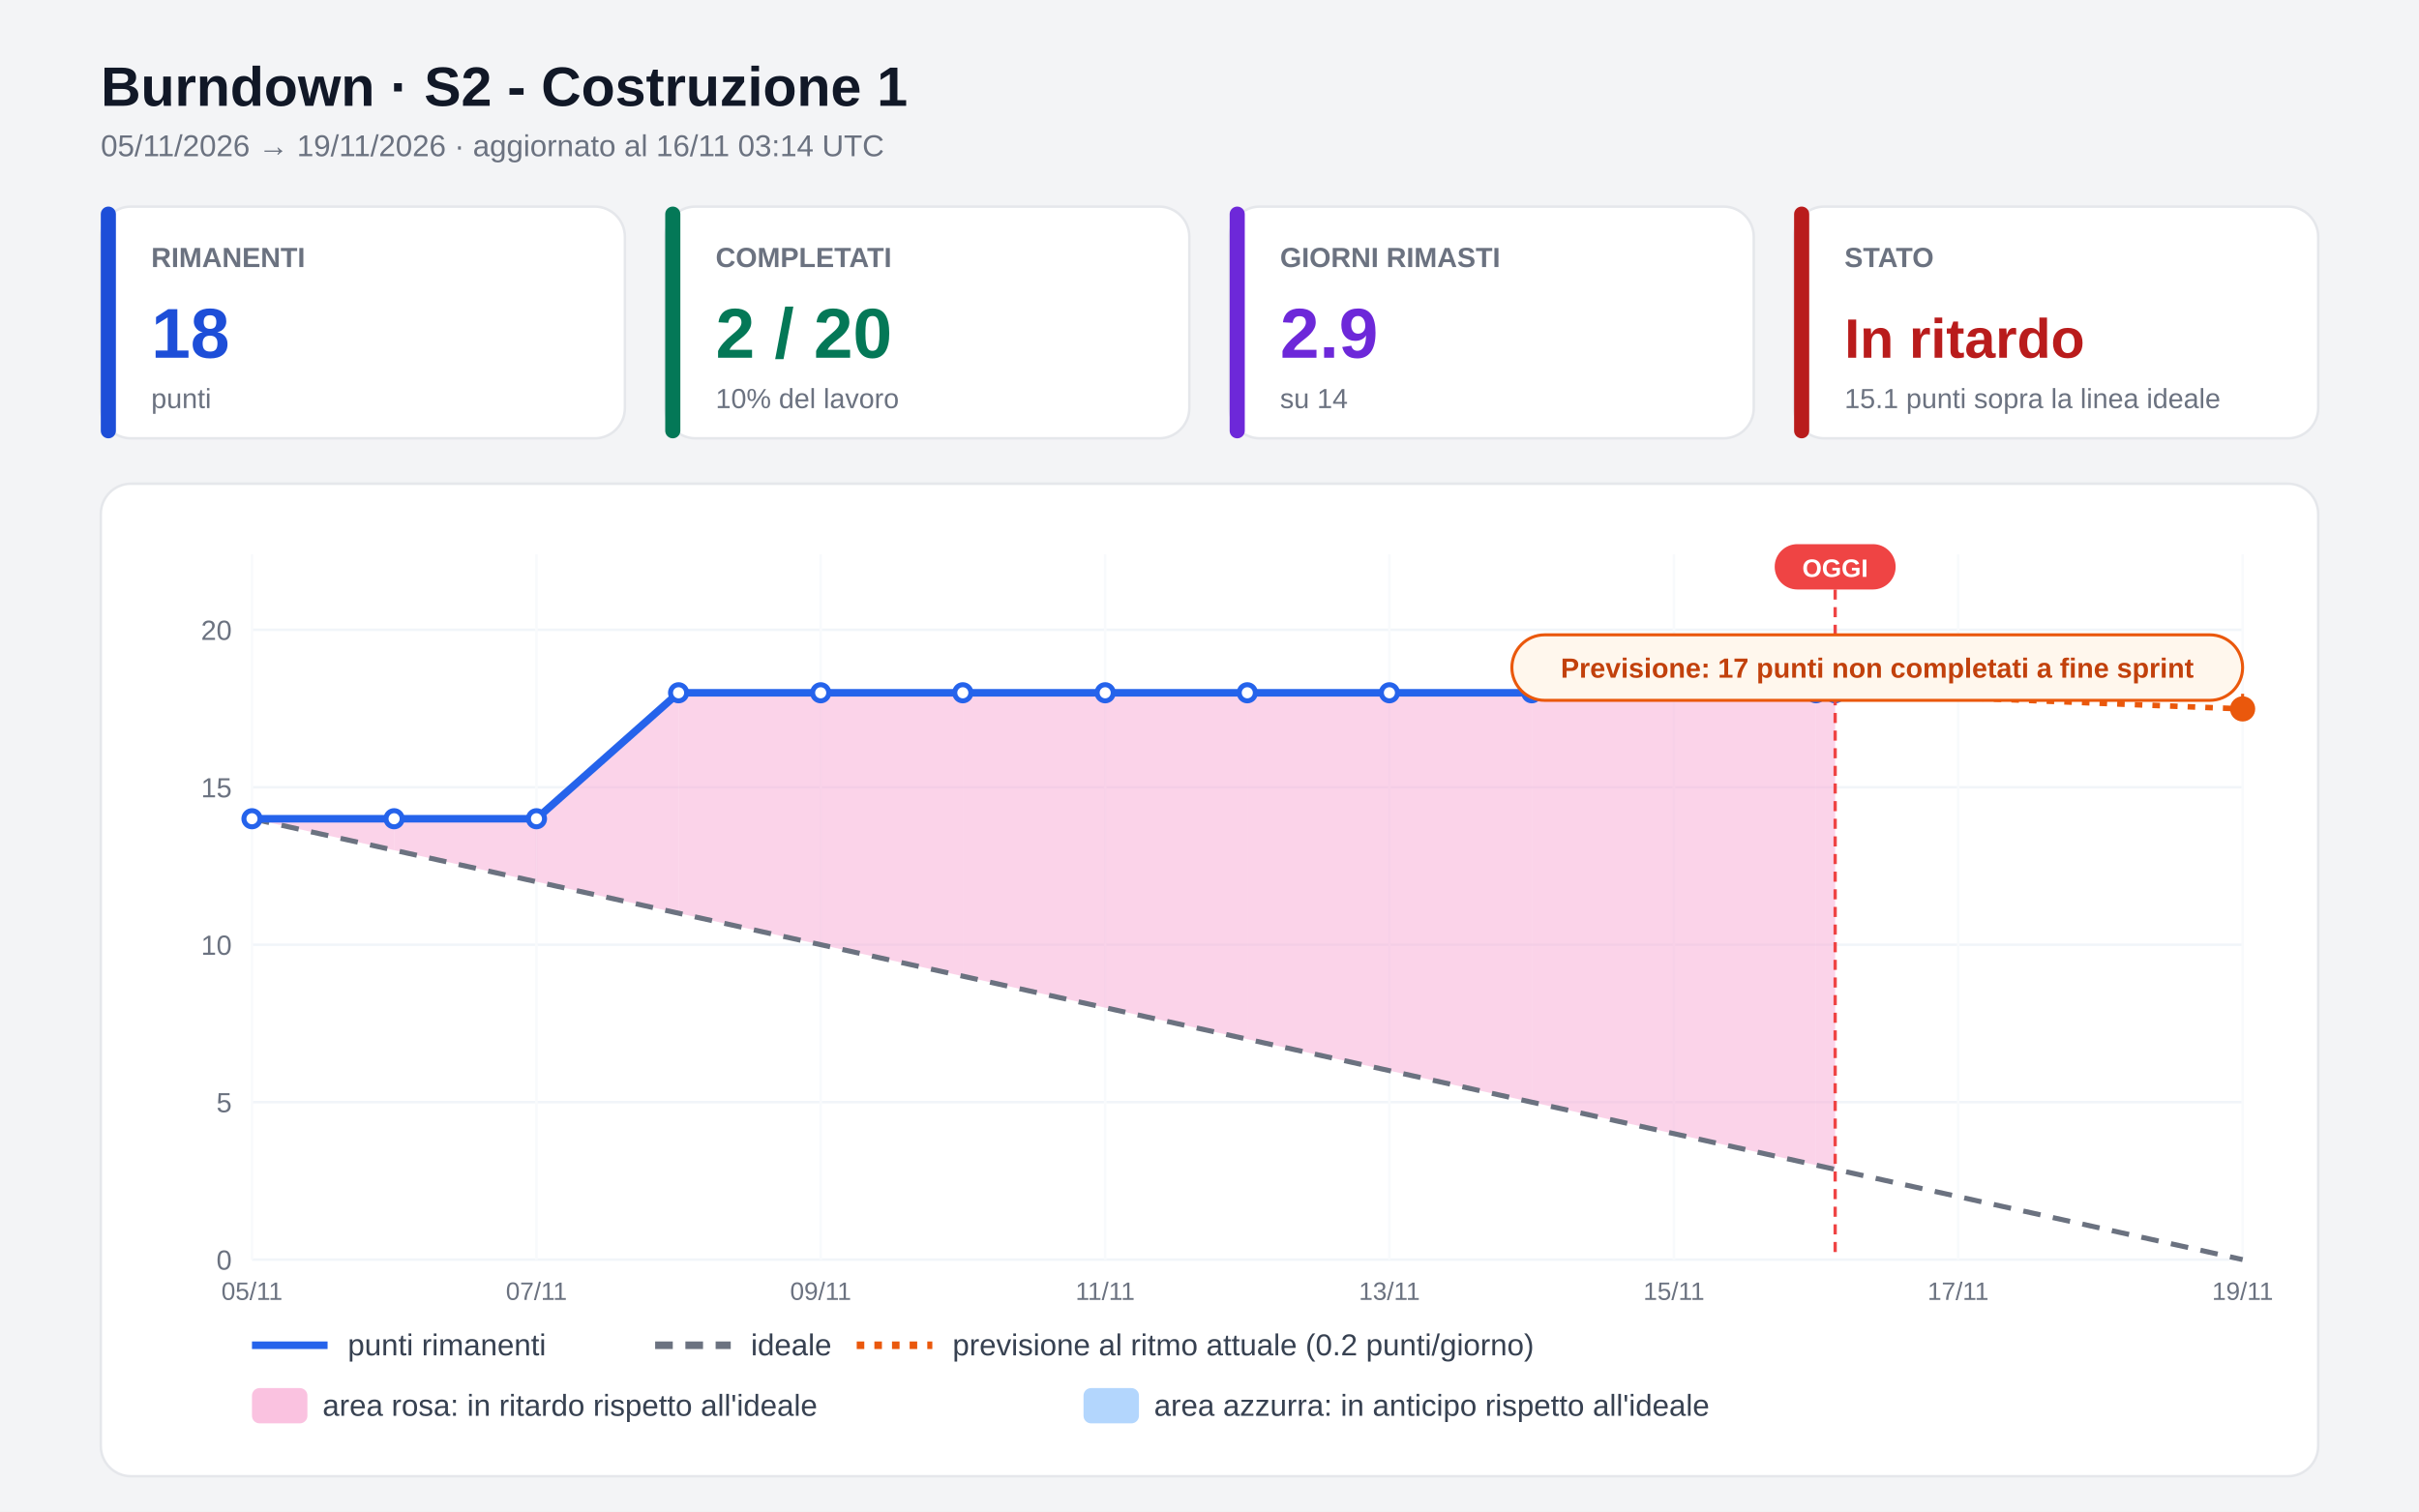
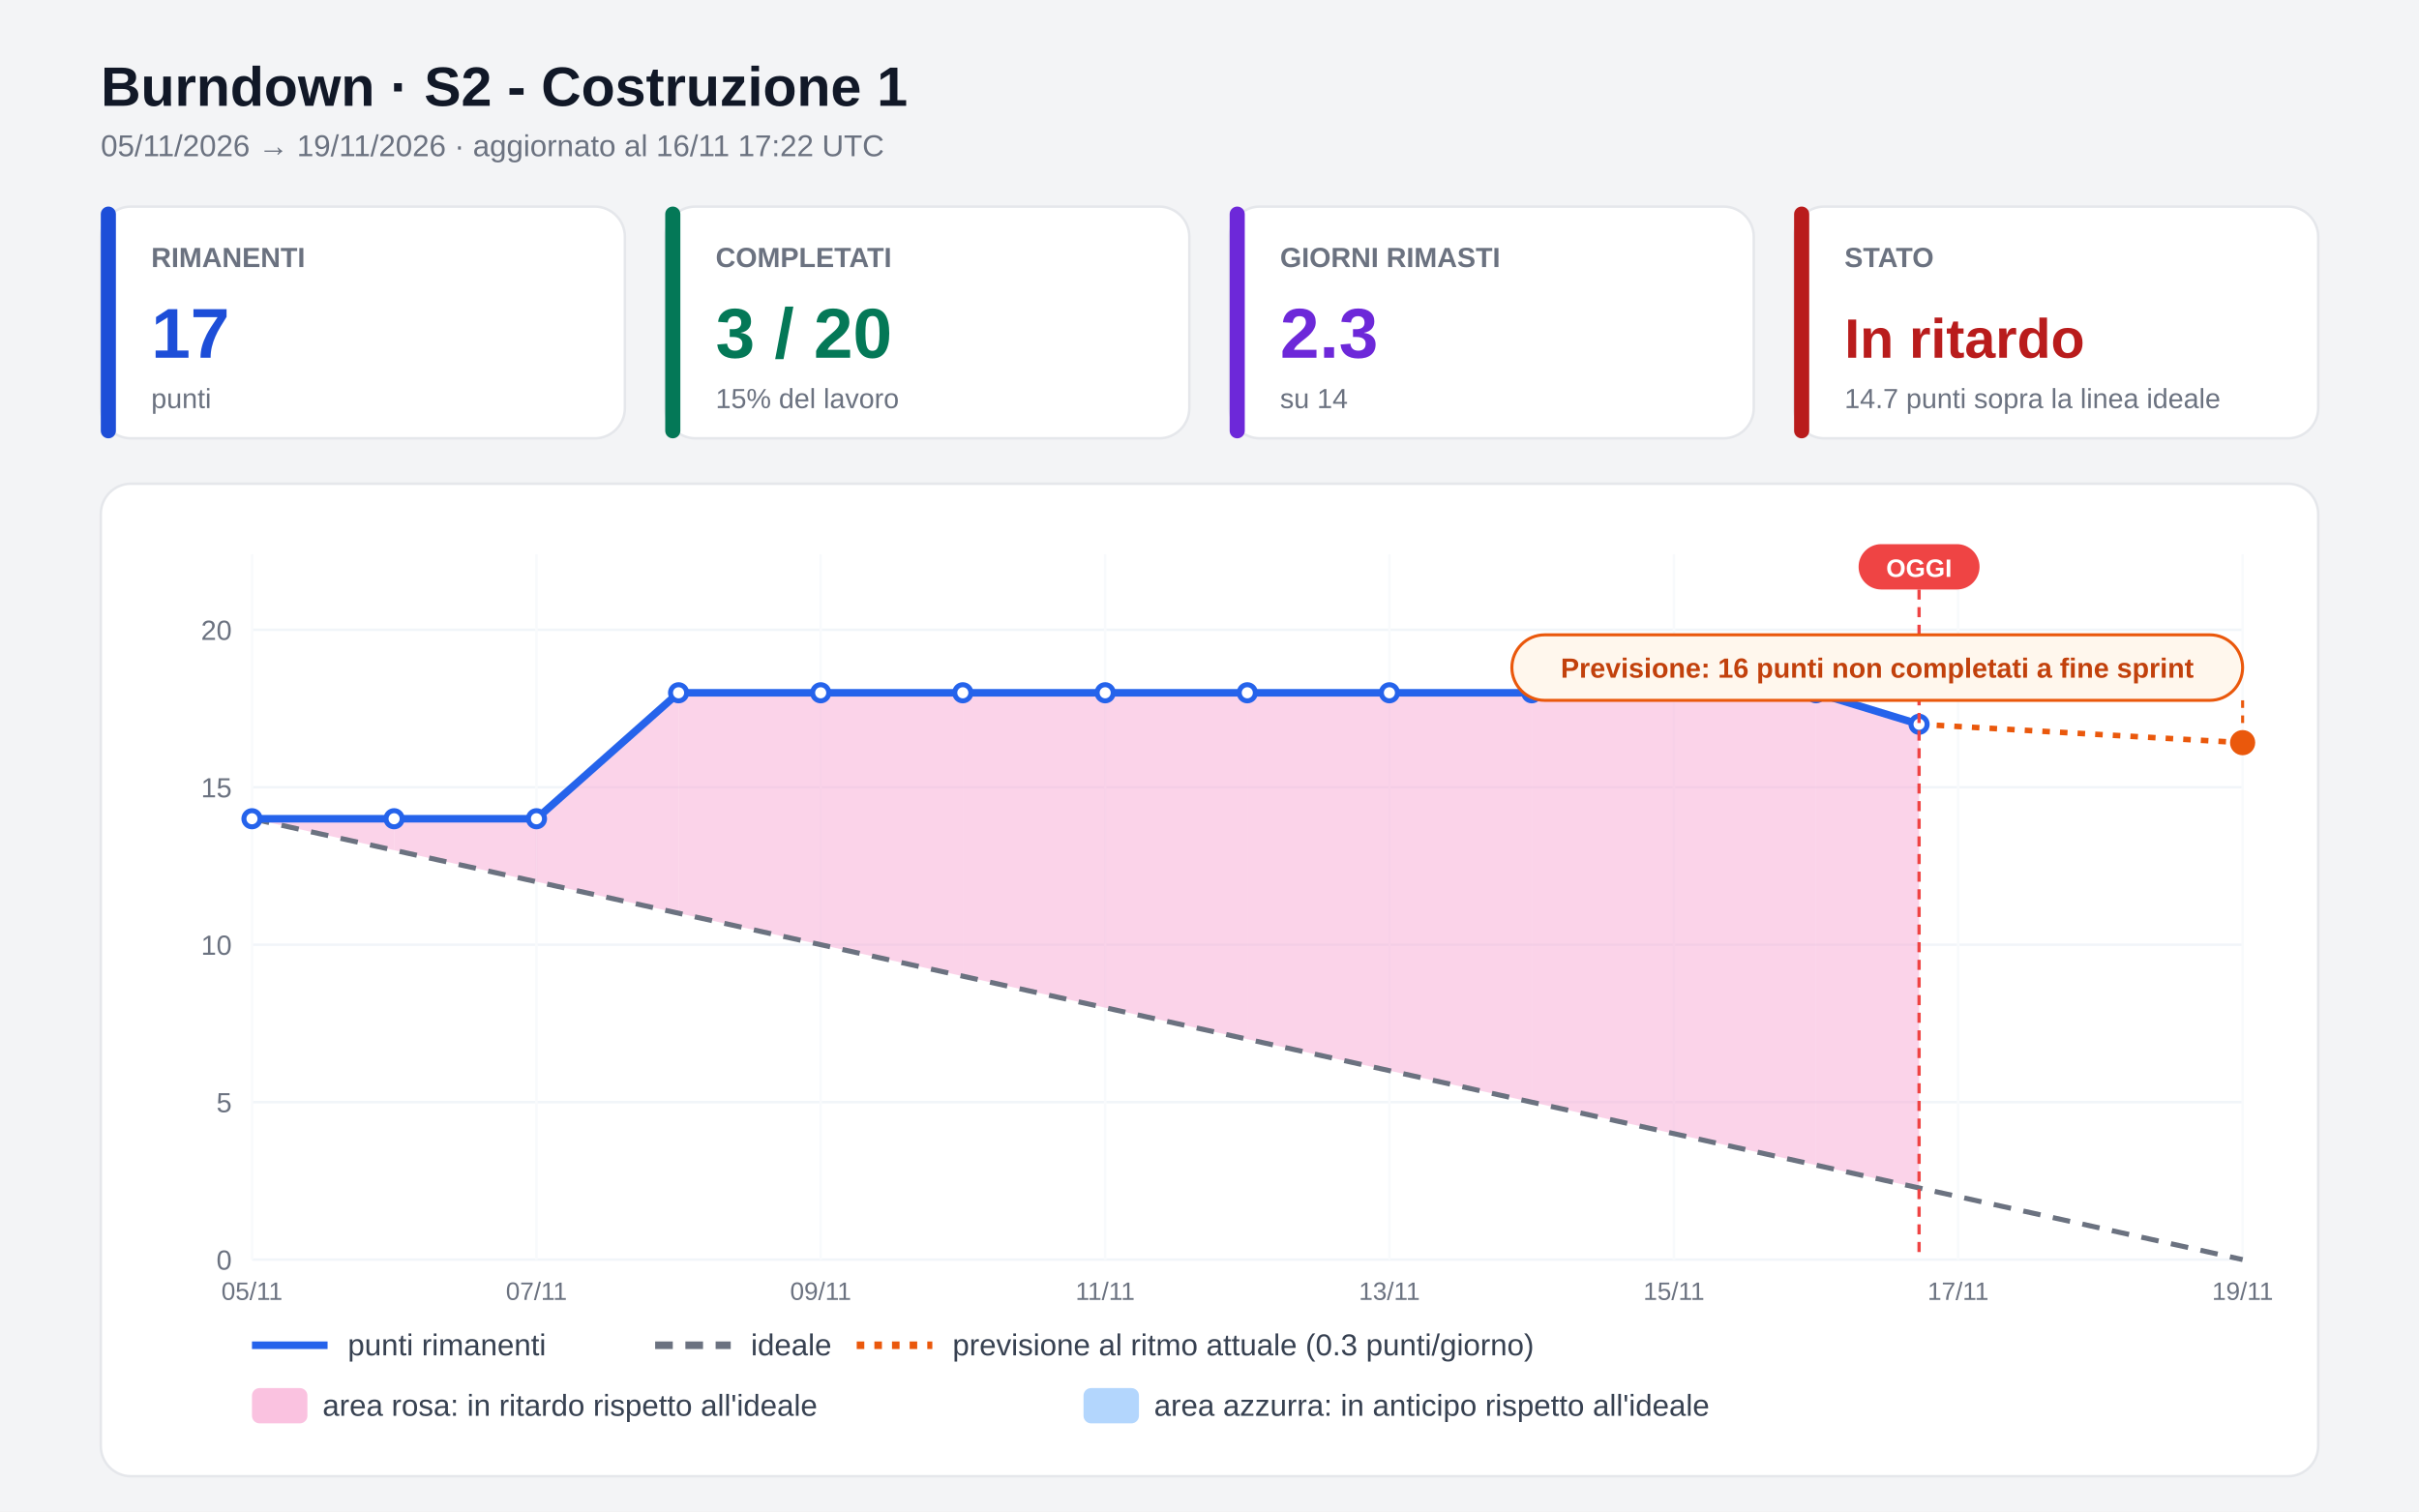
<svg xmlns="http://www.w3.org/2000/svg" viewBox="0 0 960 600" width="960" height="600" font-family="Arial">
  <rect width="960" height="600" fill="#f3f4f6" />
  <text x="40.0" y="42.0" font-size="22" text-anchor="start" fill="#111827" font-weight="bold">Burndown · S2 - Costruzione 1</text>
-   <text x="40.0" y="62.0" font-size="12" text-anchor="start" fill="#6b7280" font-weight="normal">05/11/2026 → 19/11/2026 · aggiornato al 16/11 03:14 UTC</text>
+   <text x="40.0" y="62.0" font-size="12" text-anchor="start" fill="#6b7280" font-weight="normal">05/11/2026 → 19/11/2026 · aggiornato al 16/11 17:22 UTC</text>
  <rect x="40.0" y="82.0" width="208.0" height="92.0" rx="12" fill="#ffffff" fill-opacity="1.0" stroke="#e5e7eb" stroke-width="1" />
  <rect x="40.0" y="82.0" width="6.0" height="92.0" rx="3" fill="#1d4ed8" fill-opacity="1.0" stroke="none" stroke-width="1" />
  <text x="60.0" y="106.0" font-size="11" text-anchor="start" fill="#6b7280" font-weight="bold">RIMANENTI</text>
-   <text x="60.0" y="142.0" font-size="28" text-anchor="start" fill="#1d4ed8" font-weight="bold">18</text>
+   <text x="60.0" y="142.0" font-size="28" text-anchor="start" fill="#1d4ed8" font-weight="bold">17</text>
  <text x="60.0" y="162.0" font-size="11" text-anchor="start" fill="#6b7280" font-weight="normal">punti</text>
  <rect x="264.0" y="82.0" width="208.0" height="92.0" rx="12" fill="#ffffff" fill-opacity="1.0" stroke="#e5e7eb" stroke-width="1" />
  <rect x="264.0" y="82.0" width="6.0" height="92.0" rx="3" fill="#047857" fill-opacity="1.0" stroke="none" stroke-width="1" />
  <text x="284.0" y="106.0" font-size="11" text-anchor="start" fill="#6b7280" font-weight="bold">COMPLETATI</text>
-   <text x="284.0" y="142.0" font-size="28" text-anchor="start" fill="#047857" font-weight="bold">2 / 20</text>
-   <text x="284.0" y="162.0" font-size="11" text-anchor="start" fill="#6b7280" font-weight="normal">10% del lavoro</text>
+   <text x="284.0" y="142.0" font-size="28" text-anchor="start" fill="#047857" font-weight="bold">3 / 20</text>
+   <text x="284.0" y="162.0" font-size="11" text-anchor="start" fill="#6b7280" font-weight="normal">15% del lavoro</text>
  <rect x="488.0" y="82.0" width="208.0" height="92.0" rx="12" fill="#ffffff" fill-opacity="1.0" stroke="#e5e7eb" stroke-width="1" />
  <rect x="488.0" y="82.0" width="6.0" height="92.0" rx="3" fill="#6d28d9" fill-opacity="1.0" stroke="none" stroke-width="1" />
  <text x="508.0" y="106.0" font-size="11" text-anchor="start" fill="#6b7280" font-weight="bold">GIORNI RIMASTI</text>
-   <text x="508.0" y="142.0" font-size="28" text-anchor="start" fill="#6d28d9" font-weight="bold">2.9</text>
+   <text x="508.0" y="142.0" font-size="28" text-anchor="start" fill="#6d28d9" font-weight="bold">2.3</text>
  <text x="508.0" y="162.0" font-size="11" text-anchor="start" fill="#6b7280" font-weight="normal">su 14</text>
  <rect x="712.0" y="82.0" width="208.0" height="92.0" rx="12" fill="#ffffff" fill-opacity="1.0" stroke="#e5e7eb" stroke-width="1" />
  <rect x="712.0" y="82.0" width="6.0" height="92.0" rx="3" fill="#b91c1c" fill-opacity="1.0" stroke="none" stroke-width="1" />
  <text x="732.0" y="106.0" font-size="11" text-anchor="start" fill="#6b7280" font-weight="bold">STATO</text>
  <text x="732.0" y="142.0" font-size="22" text-anchor="start" fill="#b91c1c" font-weight="bold">In ritardo</text>
-   <text x="732.0" y="162.0" font-size="11" text-anchor="start" fill="#6b7280" font-weight="normal">15.1 punti sopra la linea ideale</text>
+   <text x="732.0" y="162.0" font-size="11" text-anchor="start" fill="#6b7280" font-weight="normal">14.7 punti sopra la linea ideale</text>
  <rect x="40.0" y="192.0" width="880.0" height="394.0" rx="12" fill="#ffffff" fill-opacity="1.0" stroke="#e5e7eb" stroke-width="1" />
  <line x1="100.0" y1="500.0" x2="890.0" y2="500.0" stroke="#f1f5f9" stroke-width="1" />
  <text x="92.0" y="504.0" font-size="11" text-anchor="end" fill="#6b7280" font-weight="normal">0</text>
  <line x1="100.0" y1="437.5" x2="890.0" y2="437.5" stroke="#f1f5f9" stroke-width="1" />
  <text x="92.0" y="441.5" font-size="11" text-anchor="end" fill="#6b7280" font-weight="normal">5</text>
  <line x1="100.0" y1="375.0" x2="890.0" y2="375.0" stroke="#f1f5f9" stroke-width="1" />
  <text x="92.0" y="379.0" font-size="11" text-anchor="end" fill="#6b7280" font-weight="normal">10</text>
  <line x1="100.0" y1="312.5" x2="890.0" y2="312.5" stroke="#f1f5f9" stroke-width="1" />
  <text x="92.0" y="316.5" font-size="11" text-anchor="end" fill="#6b7280" font-weight="normal">15</text>
  <line x1="100.0" y1="250.0" x2="890.0" y2="250.0" stroke="#f1f5f9" stroke-width="1" />
  <text x="92.0" y="254.0" font-size="11" text-anchor="end" fill="#6b7280" font-weight="normal">20</text>
  <line x1="100.0" y1="220.0" x2="100.0" y2="500.0" stroke="#f8fafc" stroke-width="1" />
  <text x="100.0" y="516.0" font-size="10" text-anchor="middle" fill="#6b7280" font-weight="normal">05/11</text>
  <line x1="212.9" y1="220.0" x2="212.9" y2="500.0" stroke="#f8fafc" stroke-width="1" />
  <text x="212.9" y="516.0" font-size="10" text-anchor="middle" fill="#6b7280" font-weight="normal">07/11</text>
  <line x1="325.7" y1="220.0" x2="325.7" y2="500.0" stroke="#f8fafc" stroke-width="1" />
  <text x="325.7" y="516.0" font-size="10" text-anchor="middle" fill="#6b7280" font-weight="normal">09/11</text>
  <line x1="438.6" y1="220.0" x2="438.6" y2="500.0" stroke="#f8fafc" stroke-width="1" />
  <text x="438.6" y="516.0" font-size="10" text-anchor="middle" fill="#6b7280" font-weight="normal">11/11</text>
  <line x1="551.4" y1="220.0" x2="551.4" y2="500.0" stroke="#f8fafc" stroke-width="1" />
  <text x="551.4" y="516.0" font-size="10" text-anchor="middle" fill="#6b7280" font-weight="normal">13/11</text>
  <line x1="664.3" y1="220.0" x2="664.3" y2="500.0" stroke="#f8fafc" stroke-width="1" />
  <text x="664.3" y="516.0" font-size="10" text-anchor="middle" fill="#6b7280" font-weight="normal">15/11</text>
  <line x1="777.1" y1="220.0" x2="777.1" y2="500.0" stroke="#f8fafc" stroke-width="1" />
  <text x="777.1" y="516.0" font-size="10" text-anchor="middle" fill="#6b7280" font-weight="normal">17/11</text>
  <line x1="890.0" y1="220.0" x2="890.0" y2="500.0" stroke="#f8fafc" stroke-width="1" />
  <text x="890.0" y="516.0" font-size="10" text-anchor="middle" fill="#6b7280" font-weight="normal">19/11</text>
  <polygon points="100.0,325.0 156.4,325.0 156.4,337.5 100.0,325.0" fill="#f9a8d4" fill-opacity="0.5" stroke="none" stroke-width="1.5" stroke-linejoin="round" />
  <polygon points="156.4,325.0 212.9,325.0 212.9,350.0 156.4,337.5" fill="#f9a8d4" fill-opacity="0.5" stroke="none" stroke-width="1.5" stroke-linejoin="round" />
  <polygon points="212.9,325.0 269.3,275.0 269.3,362.5 212.9,350.0" fill="#f9a8d4" fill-opacity="0.5" stroke="none" stroke-width="1.5" stroke-linejoin="round" />
  <polygon points="269.3,275.0 325.7,275.0 325.7,375.0 269.3,362.5" fill="#f9a8d4" fill-opacity="0.5" stroke="none" stroke-width="1.5" stroke-linejoin="round" />
  <polygon points="325.7,275.0 382.1,275.0 382.1,387.5 325.7,375.0" fill="#f9a8d4" fill-opacity="0.5" stroke="none" stroke-width="1.5" stroke-linejoin="round" />
  <polygon points="382.1,275.0 438.6,275.0 438.6,400.0 382.1,387.5" fill="#f9a8d4" fill-opacity="0.5" stroke="none" stroke-width="1.5" stroke-linejoin="round" />
  <polygon points="438.6,275.0 495.0,275.0 495.0,412.5 438.6,400.0" fill="#f9a8d4" fill-opacity="0.5" stroke="none" stroke-width="1.5" stroke-linejoin="round" />
  <polygon points="495.0,275.0 551.4,275.0 551.4,425.0 495.0,412.5" fill="#f9a8d4" fill-opacity="0.5" stroke="none" stroke-width="1.5" stroke-linejoin="round" />
  <polygon points="551.4,275.0 607.9,275.0 607.9,437.5 551.4,425.0" fill="#f9a8d4" fill-opacity="0.5" stroke="none" stroke-width="1.5" stroke-linejoin="round" />
  <polygon points="607.9,275.0 664.3,262.5 664.3,450.0 607.9,437.5" fill="#f9a8d4" fill-opacity="0.5" stroke="none" stroke-width="1.5" stroke-linejoin="round" />
  <polygon points="664.3,262.5 720.7,275.0 720.7,462.5 664.3,450.0" fill="#f9a8d4" fill-opacity="0.5" stroke="none" stroke-width="1.5" stroke-linejoin="round" />
-   <polygon points="720.7,275.0 728.3,275.0 728.3,464.2 720.7,462.5" fill="#f9a8d4" fill-opacity="0.5" stroke="none" stroke-width="1.5" stroke-linejoin="round" />
+   <polygon points="720.7,275.0 761.6,287.5 761.6,471.6 720.7,462.5" fill="#f9a8d4" fill-opacity="0.5" stroke="none" stroke-width="1.5" stroke-linejoin="round" />
  <polyline points="100.0,325.0 890.0,500.0" fill="none" fill-opacity="1.0" stroke="#6b7280" stroke-width="2" stroke-linejoin="round" stroke-dasharray="7 5" />
-   <polyline points="728.3,275.0 890.0,281.4" fill="none" fill-opacity="1.0" stroke="#ea580c" stroke-width="2.2" stroke-linejoin="round" stroke-dasharray="3 4" />
-   <polyline points="100.0,325.0 156.4,325.0 212.9,325.0 269.3,275.0 325.7,275.0 382.1,275.0 438.6,275.0 495.0,275.0 551.4,275.0 607.9,275.0 664.3,262.5 720.7,275.0 728.3,275.0" fill="none" fill-opacity="1.0" stroke="#2563eb" stroke-width="3" stroke-linejoin="round" />
+   <polyline points="761.6,287.5 890.0,294.8" fill="none" fill-opacity="1.0" stroke="#ea580c" stroke-width="2.2" stroke-linejoin="round" stroke-dasharray="3 4" />
+   <polyline points="100.0,325.0 156.4,325.0 212.9,325.0 269.3,275.0 325.7,275.0 382.1,275.0 438.6,275.0 495.0,275.0 551.4,275.0 607.9,275.0 664.3,262.5 720.7,275.0 761.6,287.5" fill="none" fill-opacity="1.0" stroke="#2563eb" stroke-width="3" stroke-linejoin="round" />
  <circle cx="100.0" cy="325.0" r="3.2" fill="#ffffff" stroke="#2563eb" stroke-width="2" />
  <circle cx="156.4" cy="325.0" r="3.2" fill="#ffffff" stroke="#2563eb" stroke-width="2" />
  <circle cx="212.9" cy="325.0" r="3.2" fill="#ffffff" stroke="#2563eb" stroke-width="2" />
  <circle cx="269.3" cy="275.0" r="3.2" fill="#ffffff" stroke="#2563eb" stroke-width="2" />
  <circle cx="325.7" cy="275.0" r="3.2" fill="#ffffff" stroke="#2563eb" stroke-width="2" />
  <circle cx="382.1" cy="275.0" r="3.2" fill="#ffffff" stroke="#2563eb" stroke-width="2" />
  <circle cx="438.6" cy="275.0" r="3.2" fill="#ffffff" stroke="#2563eb" stroke-width="2" />
  <circle cx="495.0" cy="275.0" r="3.2" fill="#ffffff" stroke="#2563eb" stroke-width="2" />
  <circle cx="551.4" cy="275.0" r="3.2" fill="#ffffff" stroke="#2563eb" stroke-width="2" />
  <circle cx="607.9" cy="275.0" r="3.2" fill="#ffffff" stroke="#2563eb" stroke-width="2" />
  <circle cx="664.3" cy="262.5" r="3.2" fill="#ffffff" stroke="#2563eb" stroke-width="2" />
  <circle cx="720.7" cy="275.0" r="3.2" fill="#ffffff" stroke="#2563eb" stroke-width="2" />
-   <circle cx="728.3" cy="275.0" r="3.2" fill="#ffffff" stroke="#2563eb" stroke-width="2" />
-   <line x1="728.3" y1="220.0" x2="728.3" y2="500.0" stroke="#ef4444" stroke-width="1.3" stroke-dasharray="4 3" />
-   <rect x="704.3" y="216.0" width="48.0" height="18.0" rx="9" fill="#ef4444" fill-opacity="1.0" stroke="none" stroke-width="1" />
-   <text x="728.3" y="229.0" font-size="10" text-anchor="middle" fill="#ffffff" font-weight="bold">OGGI</text>
-   <circle cx="890.0" cy="281.4" r="5" fill="#ea580c" />
-   <line x1="890.0" y1="278.0" x2="890.0" y2="275.4" stroke="#ea580c" stroke-width="1.2" stroke-dasharray="3 3" />
+   <circle cx="761.6" cy="287.5" r="3.2" fill="#ffffff" stroke="#2563eb" stroke-width="2" />
+   <line x1="761.6" y1="220.0" x2="761.6" y2="500.0" stroke="#ef4444" stroke-width="1.3" stroke-dasharray="4 3" />
+   <rect x="737.6" y="216.0" width="48.0" height="18.0" rx="9" fill="#ef4444" fill-opacity="1.0" stroke="none" stroke-width="1" />
+   <text x="761.6" y="229.0" font-size="10" text-anchor="middle" fill="#ffffff" font-weight="bold">OGGI</text>
+   <circle cx="890.0" cy="294.8" r="5" fill="#ea580c" />
+   <line x1="890.0" y1="278.0" x2="890.0" y2="288.8" stroke="#ea580c" stroke-width="1.2" stroke-dasharray="3 3" />
  <rect x="600.0" y="252.0" width="290.0" height="26.0" rx="13" fill="#fff7ed" fill-opacity="1.0" stroke="#ea580c" stroke-width="1.2" />
-   <text x="745.0" y="269.0" font-size="11" text-anchor="middle" fill="#c2410c" font-weight="bold">Previsione: 17 punti non completati a fine sprint</text>
+   <text x="745.0" y="269.0" font-size="11" text-anchor="middle" fill="#c2410c" font-weight="bold">Previsione: 16 punti non completati a fine sprint</text>
  <line x1="100.0" y1="534.0" x2="130.0" y2="534.0" stroke="#2563eb" stroke-width="3" />
  <text x="138.0" y="538.0" font-size="12" text-anchor="start" fill="#374151" font-weight="normal">punti rimanenti</text>
  <line x1="260.0" y1="534.0" x2="290.0" y2="534.0" stroke="#6b7280" stroke-width="3" stroke-dasharray="7 5" />
  <text x="298.0" y="538.0" font-size="12" text-anchor="start" fill="#374151" font-weight="normal">ideale</text>
  <line x1="340.0" y1="534.0" x2="370.0" y2="534.0" stroke="#ea580c" stroke-width="3" stroke-dasharray="3 4" />
-   <text x="378.0" y="538.0" font-size="12" text-anchor="start" fill="#374151" font-weight="normal">previsione al ritmo attuale (0.2 punti/giorno)</text>
+   <text x="378.0" y="538.0" font-size="12" text-anchor="start" fill="#374151" font-weight="normal">previsione al ritmo attuale (0.3 punti/giorno)</text>
  <rect x="100.0" y="551.0" width="22.0" height="14.0" rx="3" fill="#f9a8d4" fill-opacity="0.7" stroke="none" stroke-width="1" />
  <text x="128.0" y="562.0" font-size="12" text-anchor="start" fill="#374151" font-weight="normal">area rosa: in ritardo rispetto all'ideale</text>
  <rect x="430.0" y="551.0" width="22.0" height="14.0" rx="3" fill="#93c5fd" fill-opacity="0.7" stroke="none" stroke-width="1" />
  <text x="458.0" y="562.0" font-size="12" text-anchor="start" fill="#374151" font-weight="normal">area azzurra: in anticipo rispetto all'ideale</text>
</svg>
